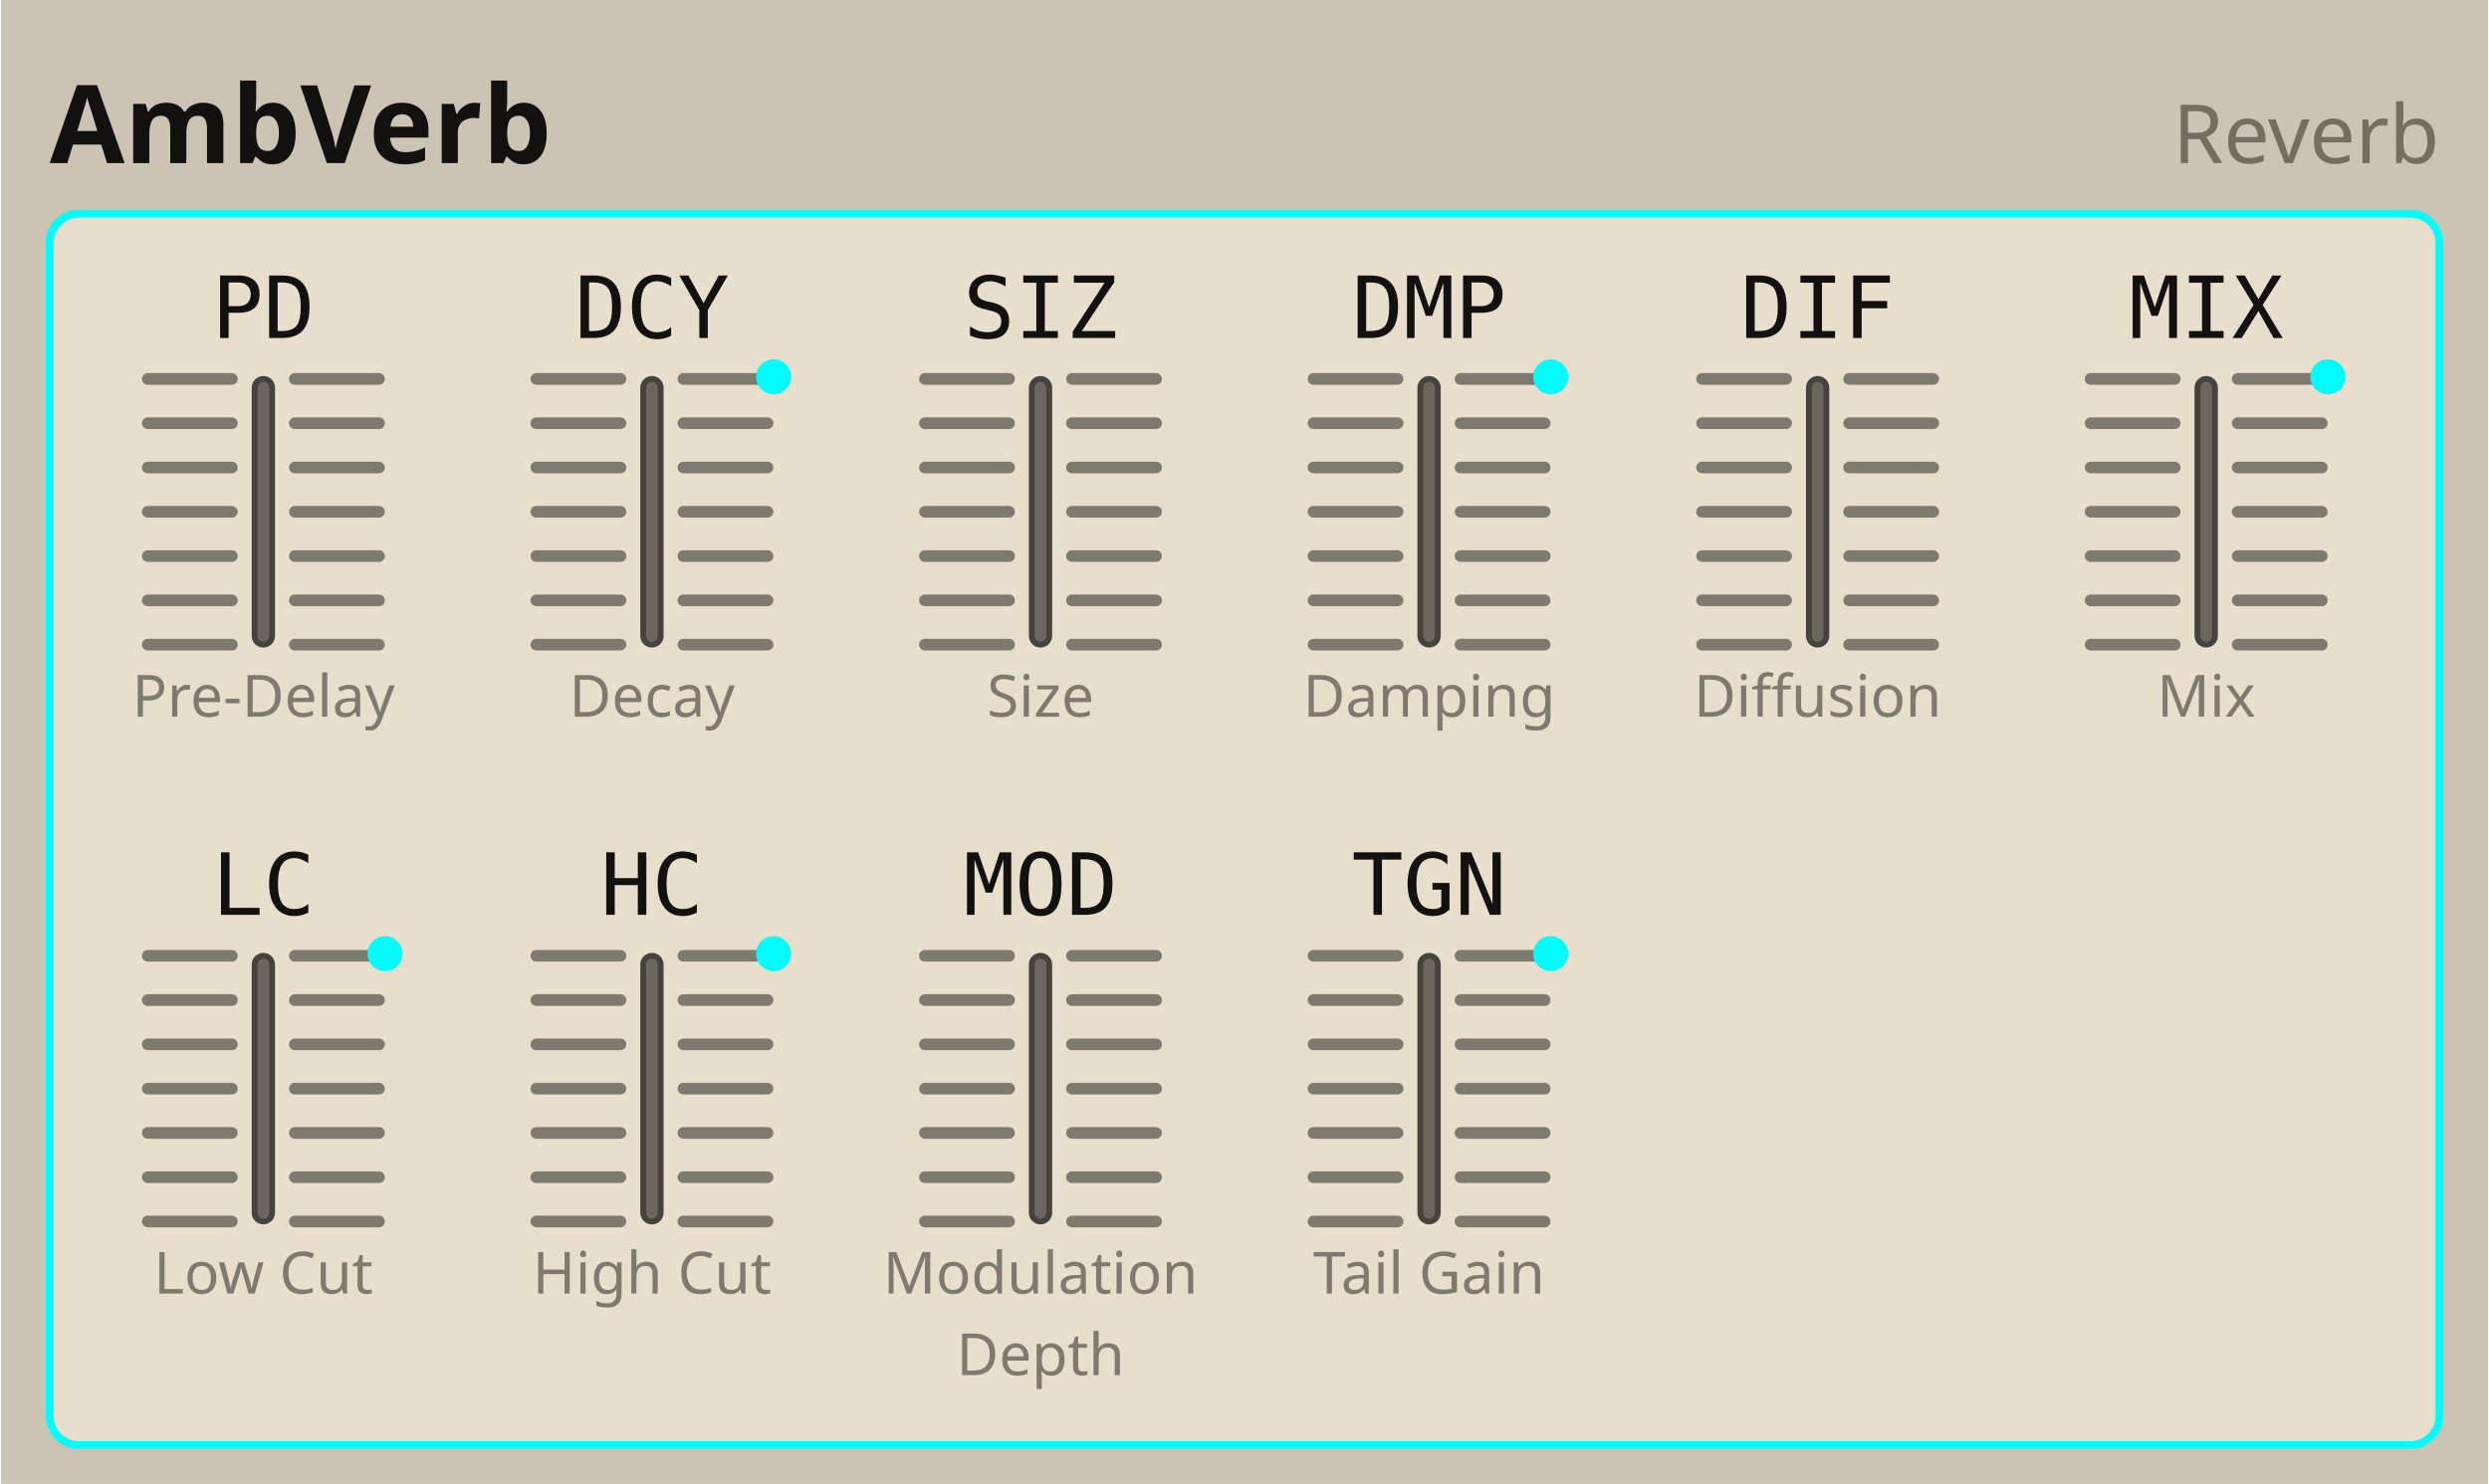
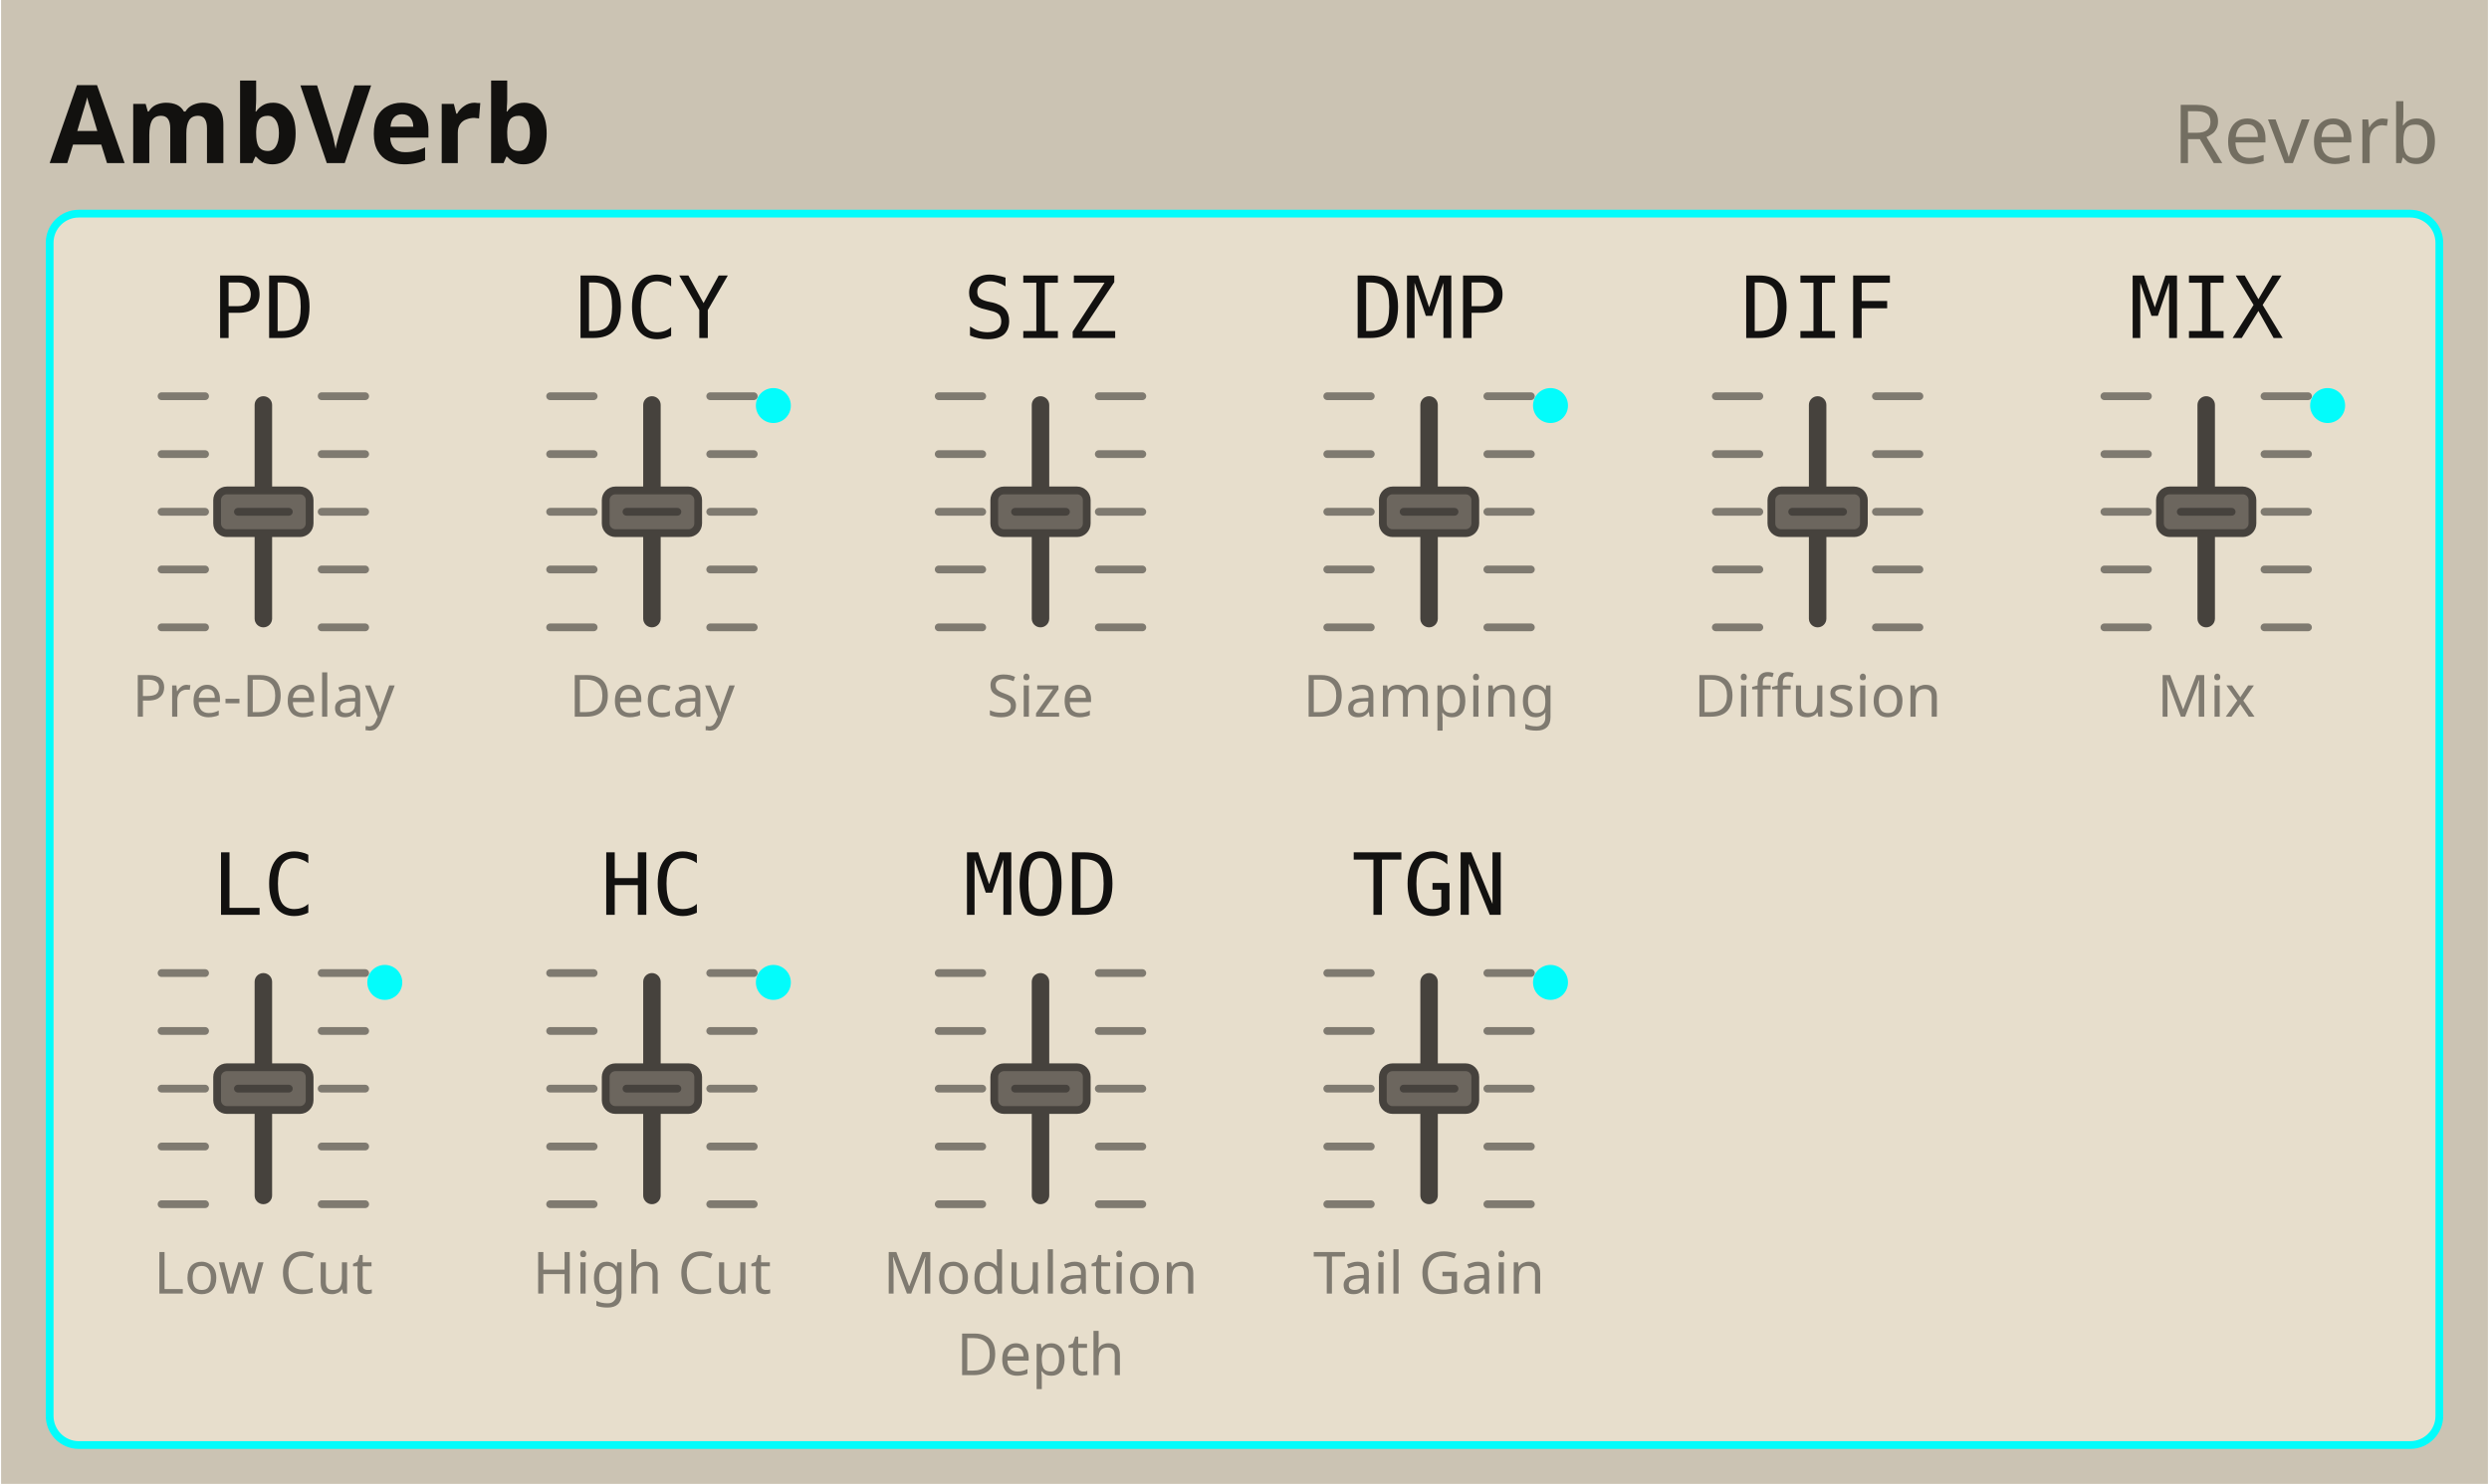
<svg xmlns="http://www.w3.org/2000/svg" viewBox="0 0 128 76.4" width="768" height="458" role="img" aria-label="Ambient Reverb front panel" font-family="ui-sans-serif, system-ui, sans-serif">
  <rect width="128" height="76.4" fill="#cbc3b3" />
  <text x="2.5" y="8.4" font-size="5.6" font-weight="600" fill="#12110f">AmbVerb</text>
  <text x="125.5" y="8.4" font-size="4.2" text-anchor="end" fill="#736e61">Reverb</text>
  <rect x="2.5" y="11.0" width="123.0" height="63.4" rx="1.5" fill="#e7decc" stroke="#03fcfb" stroke-width="0.4" />
  <text x="13.50" y="17.40" font-size="4.4" text-anchor="middle" font-family="ui-monospace, SFMono-Regular, Menlo, monospace" fill="#121110">PD</text>
-   <rect x="13.05" y="19.51" width="0.90" height="13.68" rx="0.45" fill="#6c665e" stroke="#46423d" stroke-width="0.3" />
-   <line x1="7.55" y1="33.19" x2="11.88" y2="33.19" stroke="#7f7a70" stroke-width="0.6" stroke-linecap="round" />
-   <line x1="15.12" y1="33.19" x2="19.45" y2="33.19" stroke="#7f7a70" stroke-width="0.6" stroke-linecap="round" />
-   <line x1="7.55" y1="30.91" x2="11.88" y2="30.91" stroke="#7f7a70" stroke-width="0.6" stroke-linecap="round" />
-   <line x1="15.12" y1="30.91" x2="19.45" y2="30.91" stroke="#7f7a70" stroke-width="0.6" stroke-linecap="round" />
-   <line x1="7.55" y1="28.63" x2="11.88" y2="28.63" stroke="#7f7a70" stroke-width="0.6" stroke-linecap="round" />
-   <line x1="15.12" y1="28.63" x2="19.45" y2="28.63" stroke="#7f7a70" stroke-width="0.6" stroke-linecap="round" />
-   <line x1="7.55" y1="26.35" x2="11.88" y2="26.35" stroke="#7f7a70" stroke-width="0.6" stroke-linecap="round" />
-   <line x1="15.12" y1="26.35" x2="19.45" y2="26.35" stroke="#7f7a70" stroke-width="0.6" stroke-linecap="round" />
-   <line x1="7.55" y1="24.07" x2="11.88" y2="24.07" stroke="#7f7a70" stroke-width="0.6" stroke-linecap="round" />
-   <line x1="15.12" y1="24.07" x2="19.45" y2="24.07" stroke="#7f7a70" stroke-width="0.6" stroke-linecap="round" />
-   <line x1="7.55" y1="21.79" x2="11.88" y2="21.79" stroke="#7f7a70" stroke-width="0.6" stroke-linecap="round" />
-   <line x1="15.12" y1="21.79" x2="19.45" y2="21.79" stroke="#7f7a70" stroke-width="0.6" stroke-linecap="round" />
-   <line x1="7.55" y1="19.51" x2="11.88" y2="19.51" stroke="#7f7a70" stroke-width="0.6" stroke-linecap="round" />
-   <line x1="15.12" y1="19.51" x2="19.45" y2="19.51" stroke="#7f7a70" stroke-width="0.6" stroke-linecap="round" />
+   <rect x="13.05" y="20.40" width="0.90" height="11.90" rx="0.45" fill="#46423d" />
+   <line x1="8.26" y1="32.30" x2="10.50" y2="32.30" stroke="#7f7a70" stroke-width="0.4" stroke-linecap="round" />
+   <line x1="16.50" y1="32.30" x2="18.74" y2="32.30" stroke="#7f7a70" stroke-width="0.4" stroke-linecap="round" />
+   <line x1="8.26" y1="29.32" x2="10.50" y2="29.32" stroke="#7f7a70" stroke-width="0.4" stroke-linecap="round" />
+   <line x1="16.50" y1="29.32" x2="18.74" y2="29.32" stroke="#7f7a70" stroke-width="0.4" stroke-linecap="round" />
+   <line x1="8.26" y1="26.35" x2="10.50" y2="26.35" stroke="#7f7a70" stroke-width="0.4" stroke-linecap="round" />
+   <line x1="16.50" y1="26.35" x2="18.74" y2="26.35" stroke="#7f7a70" stroke-width="0.4" stroke-linecap="round" />
+   <line x1="8.26" y1="23.38" x2="10.50" y2="23.38" stroke="#7f7a70" stroke-width="0.4" stroke-linecap="round" />
+   <line x1="16.50" y1="23.38" x2="18.74" y2="23.38" stroke="#7f7a70" stroke-width="0.4" stroke-linecap="round" />
+   <line x1="8.26" y1="20.40" x2="10.50" y2="20.40" stroke="#7f7a70" stroke-width="0.4" stroke-linecap="round" />
+   <line x1="16.50" y1="20.40" x2="18.74" y2="20.40" stroke="#7f7a70" stroke-width="0.4" stroke-linecap="round" />
+   <rect x="11.12" y="25.25" width="4.76" height="2.20" rx="0.5" fill="#6c665e" stroke="#46423d" stroke-width="0.4" />
+   <line x1="12.19" y1="26.35" x2="14.81" y2="26.35" stroke="#46423d" stroke-width="0.4" stroke-linecap="round" />
  <text x="13.50" y="36.90" font-size="3" text-anchor="middle" fill="#7f7a70">Pre-Delay</text>
  <text x="33.50" y="17.40" font-size="4.4" text-anchor="middle" font-family="ui-monospace, SFMono-Regular, Menlo, monospace" fill="#121110">DCY</text>
-   <rect x="33.05" y="19.51" width="0.90" height="13.68" rx="0.45" fill="#6c665e" stroke="#46423d" stroke-width="0.3" />
-   <line x1="27.55" y1="33.19" x2="31.88" y2="33.19" stroke="#7f7a70" stroke-width="0.6" stroke-linecap="round" />
-   <line x1="35.12" y1="33.19" x2="39.45" y2="33.19" stroke="#7f7a70" stroke-width="0.6" stroke-linecap="round" />
-   <line x1="27.55" y1="30.91" x2="31.88" y2="30.91" stroke="#7f7a70" stroke-width="0.6" stroke-linecap="round" />
-   <line x1="35.12" y1="30.91" x2="39.45" y2="30.91" stroke="#7f7a70" stroke-width="0.6" stroke-linecap="round" />
-   <line x1="27.55" y1="28.63" x2="31.88" y2="28.63" stroke="#7f7a70" stroke-width="0.6" stroke-linecap="round" />
-   <line x1="35.12" y1="28.63" x2="39.45" y2="28.63" stroke="#7f7a70" stroke-width="0.6" stroke-linecap="round" />
-   <line x1="27.55" y1="26.35" x2="31.88" y2="26.35" stroke="#7f7a70" stroke-width="0.6" stroke-linecap="round" />
-   <line x1="35.12" y1="26.35" x2="39.45" y2="26.35" stroke="#7f7a70" stroke-width="0.6" stroke-linecap="round" />
-   <line x1="27.55" y1="24.07" x2="31.88" y2="24.07" stroke="#7f7a70" stroke-width="0.6" stroke-linecap="round" />
-   <line x1="35.12" y1="24.07" x2="39.45" y2="24.07" stroke="#7f7a70" stroke-width="0.6" stroke-linecap="round" />
-   <line x1="27.55" y1="21.79" x2="31.88" y2="21.79" stroke="#7f7a70" stroke-width="0.6" stroke-linecap="round" />
-   <line x1="35.12" y1="21.79" x2="39.45" y2="21.79" stroke="#7f7a70" stroke-width="0.6" stroke-linecap="round" />
-   <line x1="27.55" y1="19.51" x2="31.88" y2="19.51" stroke="#7f7a70" stroke-width="0.6" stroke-linecap="round" />
-   <line x1="35.12" y1="19.51" x2="39.45" y2="19.51" stroke="#7f7a70" stroke-width="0.6" stroke-linecap="round" />
-   <circle cx="39.76" cy="19.40" r="0.9" fill="#03fcfb" />
+   <rect x="33.05" y="20.40" width="0.90" height="11.90" rx="0.45" fill="#46423d" />
+   <line x1="28.26" y1="32.30" x2="30.50" y2="32.30" stroke="#7f7a70" stroke-width="0.4" stroke-linecap="round" />
+   <line x1="36.50" y1="32.30" x2="38.74" y2="32.30" stroke="#7f7a70" stroke-width="0.4" stroke-linecap="round" />
+   <line x1="28.26" y1="29.32" x2="30.50" y2="29.32" stroke="#7f7a70" stroke-width="0.4" stroke-linecap="round" />
+   <line x1="36.50" y1="29.32" x2="38.74" y2="29.32" stroke="#7f7a70" stroke-width="0.4" stroke-linecap="round" />
+   <line x1="28.26" y1="26.35" x2="30.50" y2="26.35" stroke="#7f7a70" stroke-width="0.4" stroke-linecap="round" />
+   <line x1="36.50" y1="26.35" x2="38.74" y2="26.35" stroke="#7f7a70" stroke-width="0.4" stroke-linecap="round" />
+   <line x1="28.26" y1="23.38" x2="30.50" y2="23.38" stroke="#7f7a70" stroke-width="0.4" stroke-linecap="round" />
+   <line x1="36.50" y1="23.38" x2="38.74" y2="23.38" stroke="#7f7a70" stroke-width="0.4" stroke-linecap="round" />
+   <line x1="28.26" y1="20.40" x2="30.50" y2="20.40" stroke="#7f7a70" stroke-width="0.4" stroke-linecap="round" />
+   <line x1="36.50" y1="20.40" x2="38.74" y2="20.40" stroke="#7f7a70" stroke-width="0.4" stroke-linecap="round" />
+   <rect x="31.12" y="25.25" width="4.76" height="2.20" rx="0.5" fill="#6c665e" stroke="#46423d" stroke-width="0.4" />
+   <line x1="32.19" y1="26.35" x2="34.81" y2="26.35" stroke="#46423d" stroke-width="0.4" stroke-linecap="round" />
+   <circle cx="39.75" cy="20.88" r="0.9" fill="#03fcfb" />
  <text x="33.50" y="36.90" font-size="3" text-anchor="middle" fill="#7f7a70">Decay</text>
  <text x="53.50" y="17.40" font-size="4.4" text-anchor="middle" font-family="ui-monospace, SFMono-Regular, Menlo, monospace" fill="#121110">SIZ</text>
-   <rect x="53.05" y="19.51" width="0.90" height="13.68" rx="0.45" fill="#6c665e" stroke="#46423d" stroke-width="0.3" />
-   <line x1="47.55" y1="33.19" x2="51.88" y2="33.19" stroke="#7f7a70" stroke-width="0.6" stroke-linecap="round" />
-   <line x1="55.12" y1="33.19" x2="59.45" y2="33.19" stroke="#7f7a70" stroke-width="0.6" stroke-linecap="round" />
-   <line x1="47.55" y1="30.91" x2="51.88" y2="30.91" stroke="#7f7a70" stroke-width="0.6" stroke-linecap="round" />
-   <line x1="55.12" y1="30.91" x2="59.45" y2="30.91" stroke="#7f7a70" stroke-width="0.6" stroke-linecap="round" />
-   <line x1="47.55" y1="28.63" x2="51.88" y2="28.63" stroke="#7f7a70" stroke-width="0.6" stroke-linecap="round" />
-   <line x1="55.12" y1="28.63" x2="59.45" y2="28.63" stroke="#7f7a70" stroke-width="0.6" stroke-linecap="round" />
-   <line x1="47.55" y1="26.35" x2="51.88" y2="26.35" stroke="#7f7a70" stroke-width="0.6" stroke-linecap="round" />
-   <line x1="55.12" y1="26.35" x2="59.45" y2="26.35" stroke="#7f7a70" stroke-width="0.6" stroke-linecap="round" />
-   <line x1="47.55" y1="24.07" x2="51.88" y2="24.07" stroke="#7f7a70" stroke-width="0.6" stroke-linecap="round" />
-   <line x1="55.12" y1="24.07" x2="59.45" y2="24.07" stroke="#7f7a70" stroke-width="0.6" stroke-linecap="round" />
-   <line x1="47.55" y1="21.79" x2="51.88" y2="21.79" stroke="#7f7a70" stroke-width="0.6" stroke-linecap="round" />
-   <line x1="55.12" y1="21.79" x2="59.45" y2="21.79" stroke="#7f7a70" stroke-width="0.6" stroke-linecap="round" />
-   <line x1="47.55" y1="19.51" x2="51.88" y2="19.51" stroke="#7f7a70" stroke-width="0.6" stroke-linecap="round" />
-   <line x1="55.12" y1="19.51" x2="59.45" y2="19.51" stroke="#7f7a70" stroke-width="0.6" stroke-linecap="round" />
+   <rect x="53.05" y="20.40" width="0.90" height="11.90" rx="0.45" fill="#46423d" />
+   <line x1="48.26" y1="32.30" x2="50.50" y2="32.30" stroke="#7f7a70" stroke-width="0.4" stroke-linecap="round" />
+   <line x1="56.50" y1="32.30" x2="58.74" y2="32.30" stroke="#7f7a70" stroke-width="0.4" stroke-linecap="round" />
+   <line x1="48.26" y1="29.32" x2="50.50" y2="29.32" stroke="#7f7a70" stroke-width="0.4" stroke-linecap="round" />
+   <line x1="56.50" y1="29.32" x2="58.74" y2="29.32" stroke="#7f7a70" stroke-width="0.4" stroke-linecap="round" />
+   <line x1="48.26" y1="26.35" x2="50.50" y2="26.35" stroke="#7f7a70" stroke-width="0.4" stroke-linecap="round" />
+   <line x1="56.50" y1="26.35" x2="58.74" y2="26.35" stroke="#7f7a70" stroke-width="0.4" stroke-linecap="round" />
+   <line x1="48.26" y1="23.38" x2="50.50" y2="23.38" stroke="#7f7a70" stroke-width="0.4" stroke-linecap="round" />
+   <line x1="56.50" y1="23.38" x2="58.74" y2="23.38" stroke="#7f7a70" stroke-width="0.4" stroke-linecap="round" />
+   <line x1="48.26" y1="20.40" x2="50.50" y2="20.40" stroke="#7f7a70" stroke-width="0.4" stroke-linecap="round" />
+   <line x1="56.50" y1="20.40" x2="58.74" y2="20.40" stroke="#7f7a70" stroke-width="0.4" stroke-linecap="round" />
+   <rect x="51.12" y="25.25" width="4.76" height="2.20" rx="0.5" fill="#6c665e" stroke="#46423d" stroke-width="0.4" />
+   <line x1="52.19" y1="26.35" x2="54.81" y2="26.35" stroke="#46423d" stroke-width="0.4" stroke-linecap="round" />
  <text x="53.50" y="36.90" font-size="3" text-anchor="middle" fill="#7f7a70">Size</text>
  <text x="73.50" y="17.40" font-size="4.4" text-anchor="middle" font-family="ui-monospace, SFMono-Regular, Menlo, monospace" fill="#121110">DMP</text>
-   <rect x="73.05" y="19.51" width="0.90" height="13.68" rx="0.45" fill="#6c665e" stroke="#46423d" stroke-width="0.3" />
-   <line x1="67.55" y1="33.19" x2="71.88" y2="33.19" stroke="#7f7a70" stroke-width="0.6" stroke-linecap="round" />
-   <line x1="75.12" y1="33.19" x2="79.45" y2="33.19" stroke="#7f7a70" stroke-width="0.6" stroke-linecap="round" />
-   <line x1="67.55" y1="30.91" x2="71.88" y2="30.91" stroke="#7f7a70" stroke-width="0.6" stroke-linecap="round" />
-   <line x1="75.12" y1="30.91" x2="79.45" y2="30.91" stroke="#7f7a70" stroke-width="0.6" stroke-linecap="round" />
-   <line x1="67.55" y1="28.63" x2="71.88" y2="28.63" stroke="#7f7a70" stroke-width="0.6" stroke-linecap="round" />
-   <line x1="75.12" y1="28.63" x2="79.45" y2="28.63" stroke="#7f7a70" stroke-width="0.6" stroke-linecap="round" />
-   <line x1="67.55" y1="26.35" x2="71.88" y2="26.35" stroke="#7f7a70" stroke-width="0.6" stroke-linecap="round" />
-   <line x1="75.12" y1="26.35" x2="79.45" y2="26.35" stroke="#7f7a70" stroke-width="0.6" stroke-linecap="round" />
-   <line x1="67.55" y1="24.07" x2="71.88" y2="24.07" stroke="#7f7a70" stroke-width="0.6" stroke-linecap="round" />
-   <line x1="75.12" y1="24.07" x2="79.45" y2="24.07" stroke="#7f7a70" stroke-width="0.6" stroke-linecap="round" />
-   <line x1="67.55" y1="21.79" x2="71.88" y2="21.79" stroke="#7f7a70" stroke-width="0.6" stroke-linecap="round" />
-   <line x1="75.12" y1="21.79" x2="79.45" y2="21.79" stroke="#7f7a70" stroke-width="0.6" stroke-linecap="round" />
-   <line x1="67.55" y1="19.51" x2="71.88" y2="19.51" stroke="#7f7a70" stroke-width="0.6" stroke-linecap="round" />
-   <line x1="75.12" y1="19.51" x2="79.45" y2="19.51" stroke="#7f7a70" stroke-width="0.6" stroke-linecap="round" />
-   <circle cx="79.76" cy="19.40" r="0.9" fill="#03fcfb" />
+   <rect x="73.05" y="20.40" width="0.90" height="11.90" rx="0.45" fill="#46423d" />
+   <line x1="68.26" y1="32.30" x2="70.50" y2="32.30" stroke="#7f7a70" stroke-width="0.4" stroke-linecap="round" />
+   <line x1="76.50" y1="32.30" x2="78.74" y2="32.30" stroke="#7f7a70" stroke-width="0.4" stroke-linecap="round" />
+   <line x1="68.26" y1="29.32" x2="70.50" y2="29.32" stroke="#7f7a70" stroke-width="0.4" stroke-linecap="round" />
+   <line x1="76.50" y1="29.32" x2="78.74" y2="29.32" stroke="#7f7a70" stroke-width="0.4" stroke-linecap="round" />
+   <line x1="68.26" y1="26.35" x2="70.50" y2="26.35" stroke="#7f7a70" stroke-width="0.4" stroke-linecap="round" />
+   <line x1="76.50" y1="26.35" x2="78.74" y2="26.35" stroke="#7f7a70" stroke-width="0.4" stroke-linecap="round" />
+   <line x1="68.26" y1="23.38" x2="70.50" y2="23.38" stroke="#7f7a70" stroke-width="0.4" stroke-linecap="round" />
+   <line x1="76.50" y1="23.38" x2="78.74" y2="23.38" stroke="#7f7a70" stroke-width="0.4" stroke-linecap="round" />
+   <line x1="68.26" y1="20.40" x2="70.50" y2="20.40" stroke="#7f7a70" stroke-width="0.4" stroke-linecap="round" />
+   <line x1="76.50" y1="20.40" x2="78.74" y2="20.40" stroke="#7f7a70" stroke-width="0.4" stroke-linecap="round" />
+   <rect x="71.12" y="25.25" width="4.76" height="2.20" rx="0.5" fill="#6c665e" stroke="#46423d" stroke-width="0.4" />
+   <line x1="72.19" y1="26.35" x2="74.81" y2="26.35" stroke="#46423d" stroke-width="0.4" stroke-linecap="round" />
+   <circle cx="79.75" cy="20.88" r="0.9" fill="#03fcfb" />
  <text x="73.50" y="36.90" font-size="3" text-anchor="middle" fill="#7f7a70">Damping</text>
  <text x="93.50" y="17.40" font-size="4.4" text-anchor="middle" font-family="ui-monospace, SFMono-Regular, Menlo, monospace" fill="#121110">DIF</text>
-   <rect x="93.05" y="19.51" width="0.90" height="13.68" rx="0.45" fill="#6c665e" stroke="#46423d" stroke-width="0.3" />
-   <line x1="87.55" y1="33.19" x2="91.88" y2="33.19" stroke="#7f7a70" stroke-width="0.6" stroke-linecap="round" />
-   <line x1="95.12" y1="33.19" x2="99.45" y2="33.19" stroke="#7f7a70" stroke-width="0.6" stroke-linecap="round" />
-   <line x1="87.55" y1="30.91" x2="91.88" y2="30.91" stroke="#7f7a70" stroke-width="0.6" stroke-linecap="round" />
-   <line x1="95.12" y1="30.91" x2="99.45" y2="30.91" stroke="#7f7a70" stroke-width="0.6" stroke-linecap="round" />
-   <line x1="87.55" y1="28.63" x2="91.88" y2="28.63" stroke="#7f7a70" stroke-width="0.6" stroke-linecap="round" />
-   <line x1="95.12" y1="28.63" x2="99.45" y2="28.63" stroke="#7f7a70" stroke-width="0.6" stroke-linecap="round" />
-   <line x1="87.55" y1="26.35" x2="91.88" y2="26.35" stroke="#7f7a70" stroke-width="0.6" stroke-linecap="round" />
-   <line x1="95.12" y1="26.35" x2="99.45" y2="26.35" stroke="#7f7a70" stroke-width="0.6" stroke-linecap="round" />
-   <line x1="87.55" y1="24.07" x2="91.88" y2="24.07" stroke="#7f7a70" stroke-width="0.6" stroke-linecap="round" />
-   <line x1="95.12" y1="24.07" x2="99.45" y2="24.07" stroke="#7f7a70" stroke-width="0.6" stroke-linecap="round" />
-   <line x1="87.55" y1="21.79" x2="91.88" y2="21.79" stroke="#7f7a70" stroke-width="0.6" stroke-linecap="round" />
-   <line x1="95.12" y1="21.79" x2="99.45" y2="21.79" stroke="#7f7a70" stroke-width="0.6" stroke-linecap="round" />
-   <line x1="87.55" y1="19.51" x2="91.88" y2="19.51" stroke="#7f7a70" stroke-width="0.6" stroke-linecap="round" />
-   <line x1="95.12" y1="19.51" x2="99.45" y2="19.51" stroke="#7f7a70" stroke-width="0.6" stroke-linecap="round" />
+   <rect x="93.05" y="20.40" width="0.90" height="11.90" rx="0.45" fill="#46423d" />
+   <line x1="88.26" y1="32.30" x2="90.50" y2="32.30" stroke="#7f7a70" stroke-width="0.4" stroke-linecap="round" />
+   <line x1="96.50" y1="32.30" x2="98.74" y2="32.30" stroke="#7f7a70" stroke-width="0.4" stroke-linecap="round" />
+   <line x1="88.26" y1="29.32" x2="90.50" y2="29.32" stroke="#7f7a70" stroke-width="0.4" stroke-linecap="round" />
+   <line x1="96.50" y1="29.32" x2="98.74" y2="29.32" stroke="#7f7a70" stroke-width="0.4" stroke-linecap="round" />
+   <line x1="88.26" y1="26.35" x2="90.50" y2="26.35" stroke="#7f7a70" stroke-width="0.4" stroke-linecap="round" />
+   <line x1="96.50" y1="26.35" x2="98.74" y2="26.35" stroke="#7f7a70" stroke-width="0.4" stroke-linecap="round" />
+   <line x1="88.26" y1="23.38" x2="90.50" y2="23.38" stroke="#7f7a70" stroke-width="0.4" stroke-linecap="round" />
+   <line x1="96.50" y1="23.38" x2="98.74" y2="23.38" stroke="#7f7a70" stroke-width="0.4" stroke-linecap="round" />
+   <line x1="88.26" y1="20.40" x2="90.50" y2="20.40" stroke="#7f7a70" stroke-width="0.4" stroke-linecap="round" />
+   <line x1="96.50" y1="20.40" x2="98.74" y2="20.40" stroke="#7f7a70" stroke-width="0.4" stroke-linecap="round" />
+   <rect x="91.12" y="25.25" width="4.76" height="2.20" rx="0.5" fill="#6c665e" stroke="#46423d" stroke-width="0.4" />
+   <line x1="92.19" y1="26.35" x2="94.81" y2="26.35" stroke="#46423d" stroke-width="0.4" stroke-linecap="round" />
  <text x="93.50" y="36.90" font-size="3" text-anchor="middle" fill="#7f7a70">Diffusion</text>
  <text x="113.50" y="17.40" font-size="4.4" text-anchor="middle" font-family="ui-monospace, SFMono-Regular, Menlo, monospace" fill="#121110">MIX</text>
-   <rect x="113.05" y="19.51" width="0.90" height="13.68" rx="0.45" fill="#6c665e" stroke="#46423d" stroke-width="0.3" />
-   <line x1="107.55" y1="33.19" x2="111.88" y2="33.19" stroke="#7f7a70" stroke-width="0.6" stroke-linecap="round" />
-   <line x1="115.12" y1="33.19" x2="119.45" y2="33.19" stroke="#7f7a70" stroke-width="0.6" stroke-linecap="round" />
-   <line x1="107.55" y1="30.91" x2="111.88" y2="30.91" stroke="#7f7a70" stroke-width="0.6" stroke-linecap="round" />
-   <line x1="115.12" y1="30.91" x2="119.45" y2="30.91" stroke="#7f7a70" stroke-width="0.6" stroke-linecap="round" />
-   <line x1="107.55" y1="28.63" x2="111.88" y2="28.63" stroke="#7f7a70" stroke-width="0.6" stroke-linecap="round" />
-   <line x1="115.12" y1="28.63" x2="119.45" y2="28.63" stroke="#7f7a70" stroke-width="0.6" stroke-linecap="round" />
-   <line x1="107.55" y1="26.35" x2="111.88" y2="26.35" stroke="#7f7a70" stroke-width="0.6" stroke-linecap="round" />
-   <line x1="115.12" y1="26.35" x2="119.45" y2="26.35" stroke="#7f7a70" stroke-width="0.6" stroke-linecap="round" />
-   <line x1="107.55" y1="24.07" x2="111.88" y2="24.07" stroke="#7f7a70" stroke-width="0.6" stroke-linecap="round" />
-   <line x1="115.12" y1="24.07" x2="119.45" y2="24.07" stroke="#7f7a70" stroke-width="0.6" stroke-linecap="round" />
-   <line x1="107.55" y1="21.79" x2="111.88" y2="21.79" stroke="#7f7a70" stroke-width="0.6" stroke-linecap="round" />
-   <line x1="115.12" y1="21.79" x2="119.45" y2="21.79" stroke="#7f7a70" stroke-width="0.6" stroke-linecap="round" />
-   <line x1="107.55" y1="19.51" x2="111.88" y2="19.51" stroke="#7f7a70" stroke-width="0.6" stroke-linecap="round" />
-   <line x1="115.12" y1="19.51" x2="119.45" y2="19.51" stroke="#7f7a70" stroke-width="0.6" stroke-linecap="round" />
-   <circle cx="119.76" cy="19.40" r="0.9" fill="#03fcfb" />
+   <rect x="113.05" y="20.40" width="0.90" height="11.90" rx="0.45" fill="#46423d" />
+   <line x1="108.26" y1="32.30" x2="110.50" y2="32.30" stroke="#7f7a70" stroke-width="0.4" stroke-linecap="round" />
+   <line x1="116.50" y1="32.30" x2="118.74" y2="32.30" stroke="#7f7a70" stroke-width="0.4" stroke-linecap="round" />
+   <line x1="108.26" y1="29.32" x2="110.50" y2="29.32" stroke="#7f7a70" stroke-width="0.4" stroke-linecap="round" />
+   <line x1="116.50" y1="29.32" x2="118.74" y2="29.32" stroke="#7f7a70" stroke-width="0.4" stroke-linecap="round" />
+   <line x1="108.26" y1="26.35" x2="110.50" y2="26.35" stroke="#7f7a70" stroke-width="0.4" stroke-linecap="round" />
+   <line x1="116.50" y1="26.35" x2="118.74" y2="26.35" stroke="#7f7a70" stroke-width="0.4" stroke-linecap="round" />
+   <line x1="108.26" y1="23.38" x2="110.50" y2="23.38" stroke="#7f7a70" stroke-width="0.4" stroke-linecap="round" />
+   <line x1="116.50" y1="23.38" x2="118.74" y2="23.38" stroke="#7f7a70" stroke-width="0.4" stroke-linecap="round" />
+   <line x1="108.26" y1="20.40" x2="110.50" y2="20.40" stroke="#7f7a70" stroke-width="0.4" stroke-linecap="round" />
+   <line x1="116.50" y1="20.40" x2="118.74" y2="20.40" stroke="#7f7a70" stroke-width="0.4" stroke-linecap="round" />
+   <rect x="111.12" y="25.25" width="4.76" height="2.20" rx="0.5" fill="#6c665e" stroke="#46423d" stroke-width="0.4" />
+   <line x1="112.19" y1="26.35" x2="114.81" y2="26.35" stroke="#46423d" stroke-width="0.4" stroke-linecap="round" />
+   <circle cx="119.75" cy="20.88" r="0.9" fill="#03fcfb" />
  <text x="113.50" y="36.90" font-size="3" text-anchor="middle" fill="#7f7a70">Mix</text>
  <text x="13.50" y="47.10" font-size="4.4" text-anchor="middle" font-family="ui-monospace, SFMono-Regular, Menlo, monospace" fill="#121110">LC</text>
-   <rect x="13.05" y="49.21" width="0.90" height="13.68" rx="0.45" fill="#6c665e" stroke="#46423d" stroke-width="0.3" />
-   <line x1="7.55" y1="62.89" x2="11.88" y2="62.89" stroke="#7f7a70" stroke-width="0.6" stroke-linecap="round" />
-   <line x1="15.12" y1="62.89" x2="19.45" y2="62.89" stroke="#7f7a70" stroke-width="0.6" stroke-linecap="round" />
-   <line x1="7.55" y1="60.61" x2="11.88" y2="60.61" stroke="#7f7a70" stroke-width="0.6" stroke-linecap="round" />
-   <line x1="15.12" y1="60.61" x2="19.45" y2="60.61" stroke="#7f7a70" stroke-width="0.6" stroke-linecap="round" />
-   <line x1="7.55" y1="58.33" x2="11.88" y2="58.33" stroke="#7f7a70" stroke-width="0.6" stroke-linecap="round" />
-   <line x1="15.12" y1="58.33" x2="19.45" y2="58.33" stroke="#7f7a70" stroke-width="0.6" stroke-linecap="round" />
-   <line x1="7.55" y1="56.05" x2="11.88" y2="56.05" stroke="#7f7a70" stroke-width="0.6" stroke-linecap="round" />
-   <line x1="15.12" y1="56.05" x2="19.45" y2="56.05" stroke="#7f7a70" stroke-width="0.6" stroke-linecap="round" />
-   <line x1="7.55" y1="53.77" x2="11.88" y2="53.77" stroke="#7f7a70" stroke-width="0.6" stroke-linecap="round" />
-   <line x1="15.12" y1="53.77" x2="19.45" y2="53.77" stroke="#7f7a70" stroke-width="0.6" stroke-linecap="round" />
-   <line x1="7.55" y1="51.49" x2="11.88" y2="51.49" stroke="#7f7a70" stroke-width="0.6" stroke-linecap="round" />
-   <line x1="15.12" y1="51.49" x2="19.45" y2="51.49" stroke="#7f7a70" stroke-width="0.6" stroke-linecap="round" />
-   <line x1="7.55" y1="49.21" x2="11.88" y2="49.21" stroke="#7f7a70" stroke-width="0.6" stroke-linecap="round" />
-   <line x1="15.12" y1="49.21" x2="19.45" y2="49.21" stroke="#7f7a70" stroke-width="0.6" stroke-linecap="round" />
-   <circle cx="19.76" cy="49.10" r="0.9" fill="#03fcfb" />
+   <rect x="13.05" y="50.10" width="0.90" height="11.90" rx="0.45" fill="#46423d" />
+   <line x1="8.26" y1="62.00" x2="10.50" y2="62.00" stroke="#7f7a70" stroke-width="0.4" stroke-linecap="round" />
+   <line x1="16.50" y1="62.00" x2="18.74" y2="62.00" stroke="#7f7a70" stroke-width="0.4" stroke-linecap="round" />
+   <line x1="8.26" y1="59.03" x2="10.50" y2="59.03" stroke="#7f7a70" stroke-width="0.4" stroke-linecap="round" />
+   <line x1="16.50" y1="59.03" x2="18.74" y2="59.03" stroke="#7f7a70" stroke-width="0.4" stroke-linecap="round" />
+   <line x1="8.26" y1="56.05" x2="10.50" y2="56.05" stroke="#7f7a70" stroke-width="0.4" stroke-linecap="round" />
+   <line x1="16.50" y1="56.05" x2="18.74" y2="56.05" stroke="#7f7a70" stroke-width="0.4" stroke-linecap="round" />
+   <line x1="8.26" y1="53.08" x2="10.50" y2="53.08" stroke="#7f7a70" stroke-width="0.4" stroke-linecap="round" />
+   <line x1="16.50" y1="53.08" x2="18.74" y2="53.08" stroke="#7f7a70" stroke-width="0.4" stroke-linecap="round" />
+   <line x1="8.26" y1="50.10" x2="10.50" y2="50.10" stroke="#7f7a70" stroke-width="0.4" stroke-linecap="round" />
+   <line x1="16.50" y1="50.10" x2="18.74" y2="50.10" stroke="#7f7a70" stroke-width="0.4" stroke-linecap="round" />
+   <rect x="11.12" y="54.95" width="4.76" height="2.20" rx="0.5" fill="#6c665e" stroke="#46423d" stroke-width="0.4" />
+   <line x1="12.19" y1="56.05" x2="14.81" y2="56.05" stroke="#46423d" stroke-width="0.4" stroke-linecap="round" />
+   <circle cx="19.75" cy="50.58" r="0.9" fill="#03fcfb" />
  <text x="13.50" y="66.60" font-size="3" text-anchor="middle" fill="#7f7a70">Low Cut</text>
  <text x="33.50" y="47.10" font-size="4.4" text-anchor="middle" font-family="ui-monospace, SFMono-Regular, Menlo, monospace" fill="#121110">HC</text>
-   <rect x="33.05" y="49.21" width="0.90" height="13.68" rx="0.45" fill="#6c665e" stroke="#46423d" stroke-width="0.3" />
-   <line x1="27.55" y1="62.89" x2="31.88" y2="62.89" stroke="#7f7a70" stroke-width="0.6" stroke-linecap="round" />
-   <line x1="35.12" y1="62.89" x2="39.45" y2="62.89" stroke="#7f7a70" stroke-width="0.6" stroke-linecap="round" />
-   <line x1="27.55" y1="60.61" x2="31.88" y2="60.61" stroke="#7f7a70" stroke-width="0.6" stroke-linecap="round" />
-   <line x1="35.12" y1="60.61" x2="39.45" y2="60.61" stroke="#7f7a70" stroke-width="0.6" stroke-linecap="round" />
-   <line x1="27.55" y1="58.33" x2="31.88" y2="58.33" stroke="#7f7a70" stroke-width="0.6" stroke-linecap="round" />
-   <line x1="35.12" y1="58.33" x2="39.45" y2="58.33" stroke="#7f7a70" stroke-width="0.6" stroke-linecap="round" />
-   <line x1="27.55" y1="56.05" x2="31.88" y2="56.05" stroke="#7f7a70" stroke-width="0.6" stroke-linecap="round" />
-   <line x1="35.12" y1="56.05" x2="39.45" y2="56.05" stroke="#7f7a70" stroke-width="0.6" stroke-linecap="round" />
-   <line x1="27.55" y1="53.77" x2="31.88" y2="53.77" stroke="#7f7a70" stroke-width="0.6" stroke-linecap="round" />
-   <line x1="35.12" y1="53.77" x2="39.45" y2="53.77" stroke="#7f7a70" stroke-width="0.6" stroke-linecap="round" />
-   <line x1="27.55" y1="51.49" x2="31.88" y2="51.49" stroke="#7f7a70" stroke-width="0.6" stroke-linecap="round" />
-   <line x1="35.12" y1="51.49" x2="39.45" y2="51.49" stroke="#7f7a70" stroke-width="0.6" stroke-linecap="round" />
-   <line x1="27.55" y1="49.21" x2="31.88" y2="49.21" stroke="#7f7a70" stroke-width="0.6" stroke-linecap="round" />
-   <line x1="35.12" y1="49.21" x2="39.45" y2="49.21" stroke="#7f7a70" stroke-width="0.6" stroke-linecap="round" />
-   <circle cx="39.76" cy="49.10" r="0.9" fill="#03fcfb" />
+   <rect x="33.05" y="50.10" width="0.90" height="11.90" rx="0.45" fill="#46423d" />
+   <line x1="28.26" y1="62.00" x2="30.50" y2="62.00" stroke="#7f7a70" stroke-width="0.4" stroke-linecap="round" />
+   <line x1="36.50" y1="62.00" x2="38.74" y2="62.00" stroke="#7f7a70" stroke-width="0.4" stroke-linecap="round" />
+   <line x1="28.26" y1="59.03" x2="30.50" y2="59.03" stroke="#7f7a70" stroke-width="0.4" stroke-linecap="round" />
+   <line x1="36.50" y1="59.03" x2="38.74" y2="59.03" stroke="#7f7a70" stroke-width="0.4" stroke-linecap="round" />
+   <line x1="28.26" y1="56.05" x2="30.50" y2="56.05" stroke="#7f7a70" stroke-width="0.4" stroke-linecap="round" />
+   <line x1="36.50" y1="56.05" x2="38.74" y2="56.05" stroke="#7f7a70" stroke-width="0.4" stroke-linecap="round" />
+   <line x1="28.26" y1="53.08" x2="30.50" y2="53.08" stroke="#7f7a70" stroke-width="0.4" stroke-linecap="round" />
+   <line x1="36.50" y1="53.08" x2="38.74" y2="53.08" stroke="#7f7a70" stroke-width="0.4" stroke-linecap="round" />
+   <line x1="28.26" y1="50.10" x2="30.50" y2="50.10" stroke="#7f7a70" stroke-width="0.4" stroke-linecap="round" />
+   <line x1="36.50" y1="50.10" x2="38.74" y2="50.10" stroke="#7f7a70" stroke-width="0.4" stroke-linecap="round" />
+   <rect x="31.12" y="54.95" width="4.76" height="2.20" rx="0.5" fill="#6c665e" stroke="#46423d" stroke-width="0.4" />
+   <line x1="32.19" y1="56.05" x2="34.81" y2="56.05" stroke="#46423d" stroke-width="0.4" stroke-linecap="round" />
+   <circle cx="39.75" cy="50.58" r="0.9" fill="#03fcfb" />
  <text x="33.50" y="66.60" font-size="3" text-anchor="middle" fill="#7f7a70">High Cut</text>
  <text x="53.50" y="47.10" font-size="4.4" text-anchor="middle" font-family="ui-monospace, SFMono-Regular, Menlo, monospace" fill="#121110">MOD</text>
-   <rect x="53.05" y="49.21" width="0.90" height="13.68" rx="0.45" fill="#6c665e" stroke="#46423d" stroke-width="0.3" />
-   <line x1="47.55" y1="62.89" x2="51.88" y2="62.89" stroke="#7f7a70" stroke-width="0.6" stroke-linecap="round" />
-   <line x1="55.12" y1="62.89" x2="59.45" y2="62.89" stroke="#7f7a70" stroke-width="0.6" stroke-linecap="round" />
-   <line x1="47.55" y1="60.61" x2="51.88" y2="60.61" stroke="#7f7a70" stroke-width="0.6" stroke-linecap="round" />
-   <line x1="55.12" y1="60.61" x2="59.45" y2="60.61" stroke="#7f7a70" stroke-width="0.6" stroke-linecap="round" />
-   <line x1="47.55" y1="58.33" x2="51.88" y2="58.33" stroke="#7f7a70" stroke-width="0.6" stroke-linecap="round" />
-   <line x1="55.12" y1="58.33" x2="59.45" y2="58.33" stroke="#7f7a70" stroke-width="0.6" stroke-linecap="round" />
-   <line x1="47.55" y1="56.05" x2="51.88" y2="56.05" stroke="#7f7a70" stroke-width="0.6" stroke-linecap="round" />
-   <line x1="55.12" y1="56.05" x2="59.45" y2="56.05" stroke="#7f7a70" stroke-width="0.6" stroke-linecap="round" />
-   <line x1="47.55" y1="53.77" x2="51.88" y2="53.77" stroke="#7f7a70" stroke-width="0.6" stroke-linecap="round" />
-   <line x1="55.12" y1="53.77" x2="59.45" y2="53.77" stroke="#7f7a70" stroke-width="0.6" stroke-linecap="round" />
-   <line x1="47.55" y1="51.49" x2="51.88" y2="51.49" stroke="#7f7a70" stroke-width="0.6" stroke-linecap="round" />
-   <line x1="55.12" y1="51.49" x2="59.45" y2="51.49" stroke="#7f7a70" stroke-width="0.6" stroke-linecap="round" />
-   <line x1="47.55" y1="49.21" x2="51.88" y2="49.21" stroke="#7f7a70" stroke-width="0.6" stroke-linecap="round" />
-   <line x1="55.12" y1="49.21" x2="59.45" y2="49.21" stroke="#7f7a70" stroke-width="0.6" stroke-linecap="round" />
+   <rect x="53.05" y="50.10" width="0.90" height="11.90" rx="0.45" fill="#46423d" />
+   <line x1="48.26" y1="62.00" x2="50.50" y2="62.00" stroke="#7f7a70" stroke-width="0.4" stroke-linecap="round" />
+   <line x1="56.50" y1="62.00" x2="58.74" y2="62.00" stroke="#7f7a70" stroke-width="0.4" stroke-linecap="round" />
+   <line x1="48.26" y1="59.03" x2="50.50" y2="59.03" stroke="#7f7a70" stroke-width="0.4" stroke-linecap="round" />
+   <line x1="56.50" y1="59.03" x2="58.74" y2="59.03" stroke="#7f7a70" stroke-width="0.4" stroke-linecap="round" />
+   <line x1="48.26" y1="56.05" x2="50.50" y2="56.05" stroke="#7f7a70" stroke-width="0.4" stroke-linecap="round" />
+   <line x1="56.50" y1="56.05" x2="58.74" y2="56.05" stroke="#7f7a70" stroke-width="0.4" stroke-linecap="round" />
+   <line x1="48.26" y1="53.08" x2="50.50" y2="53.08" stroke="#7f7a70" stroke-width="0.4" stroke-linecap="round" />
+   <line x1="56.50" y1="53.08" x2="58.74" y2="53.08" stroke="#7f7a70" stroke-width="0.4" stroke-linecap="round" />
+   <line x1="48.26" y1="50.10" x2="50.50" y2="50.10" stroke="#7f7a70" stroke-width="0.4" stroke-linecap="round" />
+   <line x1="56.50" y1="50.10" x2="58.74" y2="50.10" stroke="#7f7a70" stroke-width="0.4" stroke-linecap="round" />
+   <rect x="51.12" y="54.95" width="4.76" height="2.20" rx="0.5" fill="#6c665e" stroke="#46423d" stroke-width="0.4" />
+   <line x1="52.19" y1="56.05" x2="54.81" y2="56.05" stroke="#46423d" stroke-width="0.4" stroke-linecap="round" />
  <text x="53.50" y="66.60" font-size="3" text-anchor="middle" fill="#7f7a70">Modulation</text>
  <text x="53.50" y="70.80" font-size="3" text-anchor="middle" fill="#7f7a70">Depth</text>
  <text x="73.50" y="47.10" font-size="4.4" text-anchor="middle" font-family="ui-monospace, SFMono-Regular, Menlo, monospace" fill="#121110">TGN</text>
-   <rect x="73.05" y="49.21" width="0.90" height="13.68" rx="0.45" fill="#6c665e" stroke="#46423d" stroke-width="0.3" />
-   <line x1="67.55" y1="62.89" x2="71.88" y2="62.89" stroke="#7f7a70" stroke-width="0.6" stroke-linecap="round" />
-   <line x1="75.12" y1="62.89" x2="79.45" y2="62.89" stroke="#7f7a70" stroke-width="0.6" stroke-linecap="round" />
-   <line x1="67.55" y1="60.61" x2="71.88" y2="60.61" stroke="#7f7a70" stroke-width="0.6" stroke-linecap="round" />
-   <line x1="75.12" y1="60.61" x2="79.45" y2="60.61" stroke="#7f7a70" stroke-width="0.6" stroke-linecap="round" />
-   <line x1="67.55" y1="58.33" x2="71.88" y2="58.33" stroke="#7f7a70" stroke-width="0.6" stroke-linecap="round" />
-   <line x1="75.12" y1="58.33" x2="79.45" y2="58.33" stroke="#7f7a70" stroke-width="0.6" stroke-linecap="round" />
-   <line x1="67.55" y1="56.05" x2="71.88" y2="56.05" stroke="#7f7a70" stroke-width="0.6" stroke-linecap="round" />
-   <line x1="75.12" y1="56.05" x2="79.45" y2="56.05" stroke="#7f7a70" stroke-width="0.6" stroke-linecap="round" />
-   <line x1="67.55" y1="53.77" x2="71.88" y2="53.77" stroke="#7f7a70" stroke-width="0.6" stroke-linecap="round" />
-   <line x1="75.12" y1="53.77" x2="79.45" y2="53.77" stroke="#7f7a70" stroke-width="0.6" stroke-linecap="round" />
-   <line x1="67.55" y1="51.49" x2="71.88" y2="51.49" stroke="#7f7a70" stroke-width="0.6" stroke-linecap="round" />
-   <line x1="75.12" y1="51.49" x2="79.45" y2="51.49" stroke="#7f7a70" stroke-width="0.6" stroke-linecap="round" />
-   <line x1="67.55" y1="49.21" x2="71.88" y2="49.21" stroke="#7f7a70" stroke-width="0.6" stroke-linecap="round" />
-   <line x1="75.12" y1="49.21" x2="79.45" y2="49.21" stroke="#7f7a70" stroke-width="0.6" stroke-linecap="round" />
-   <circle cx="79.76" cy="49.10" r="0.9" fill="#03fcfb" />
+   <rect x="73.05" y="50.10" width="0.90" height="11.90" rx="0.45" fill="#46423d" />
+   <line x1="68.26" y1="62.00" x2="70.50" y2="62.00" stroke="#7f7a70" stroke-width="0.4" stroke-linecap="round" />
+   <line x1="76.50" y1="62.00" x2="78.74" y2="62.00" stroke="#7f7a70" stroke-width="0.4" stroke-linecap="round" />
+   <line x1="68.26" y1="59.03" x2="70.50" y2="59.03" stroke="#7f7a70" stroke-width="0.4" stroke-linecap="round" />
+   <line x1="76.50" y1="59.03" x2="78.74" y2="59.03" stroke="#7f7a70" stroke-width="0.4" stroke-linecap="round" />
+   <line x1="68.26" y1="56.05" x2="70.50" y2="56.05" stroke="#7f7a70" stroke-width="0.4" stroke-linecap="round" />
+   <line x1="76.50" y1="56.05" x2="78.74" y2="56.05" stroke="#7f7a70" stroke-width="0.4" stroke-linecap="round" />
+   <line x1="68.26" y1="53.08" x2="70.50" y2="53.08" stroke="#7f7a70" stroke-width="0.4" stroke-linecap="round" />
+   <line x1="76.50" y1="53.08" x2="78.74" y2="53.08" stroke="#7f7a70" stroke-width="0.4" stroke-linecap="round" />
+   <line x1="68.26" y1="50.10" x2="70.50" y2="50.10" stroke="#7f7a70" stroke-width="0.4" stroke-linecap="round" />
+   <line x1="76.50" y1="50.10" x2="78.74" y2="50.10" stroke="#7f7a70" stroke-width="0.4" stroke-linecap="round" />
+   <rect x="71.12" y="54.95" width="4.76" height="2.20" rx="0.5" fill="#6c665e" stroke="#46423d" stroke-width="0.4" />
+   <line x1="72.19" y1="56.05" x2="74.81" y2="56.05" stroke="#46423d" stroke-width="0.4" stroke-linecap="round" />
+   <circle cx="79.75" cy="50.58" r="0.9" fill="#03fcfb" />
  <text x="73.50" y="66.60" font-size="3" text-anchor="middle" fill="#7f7a70">Tail Gain</text>
</svg>
